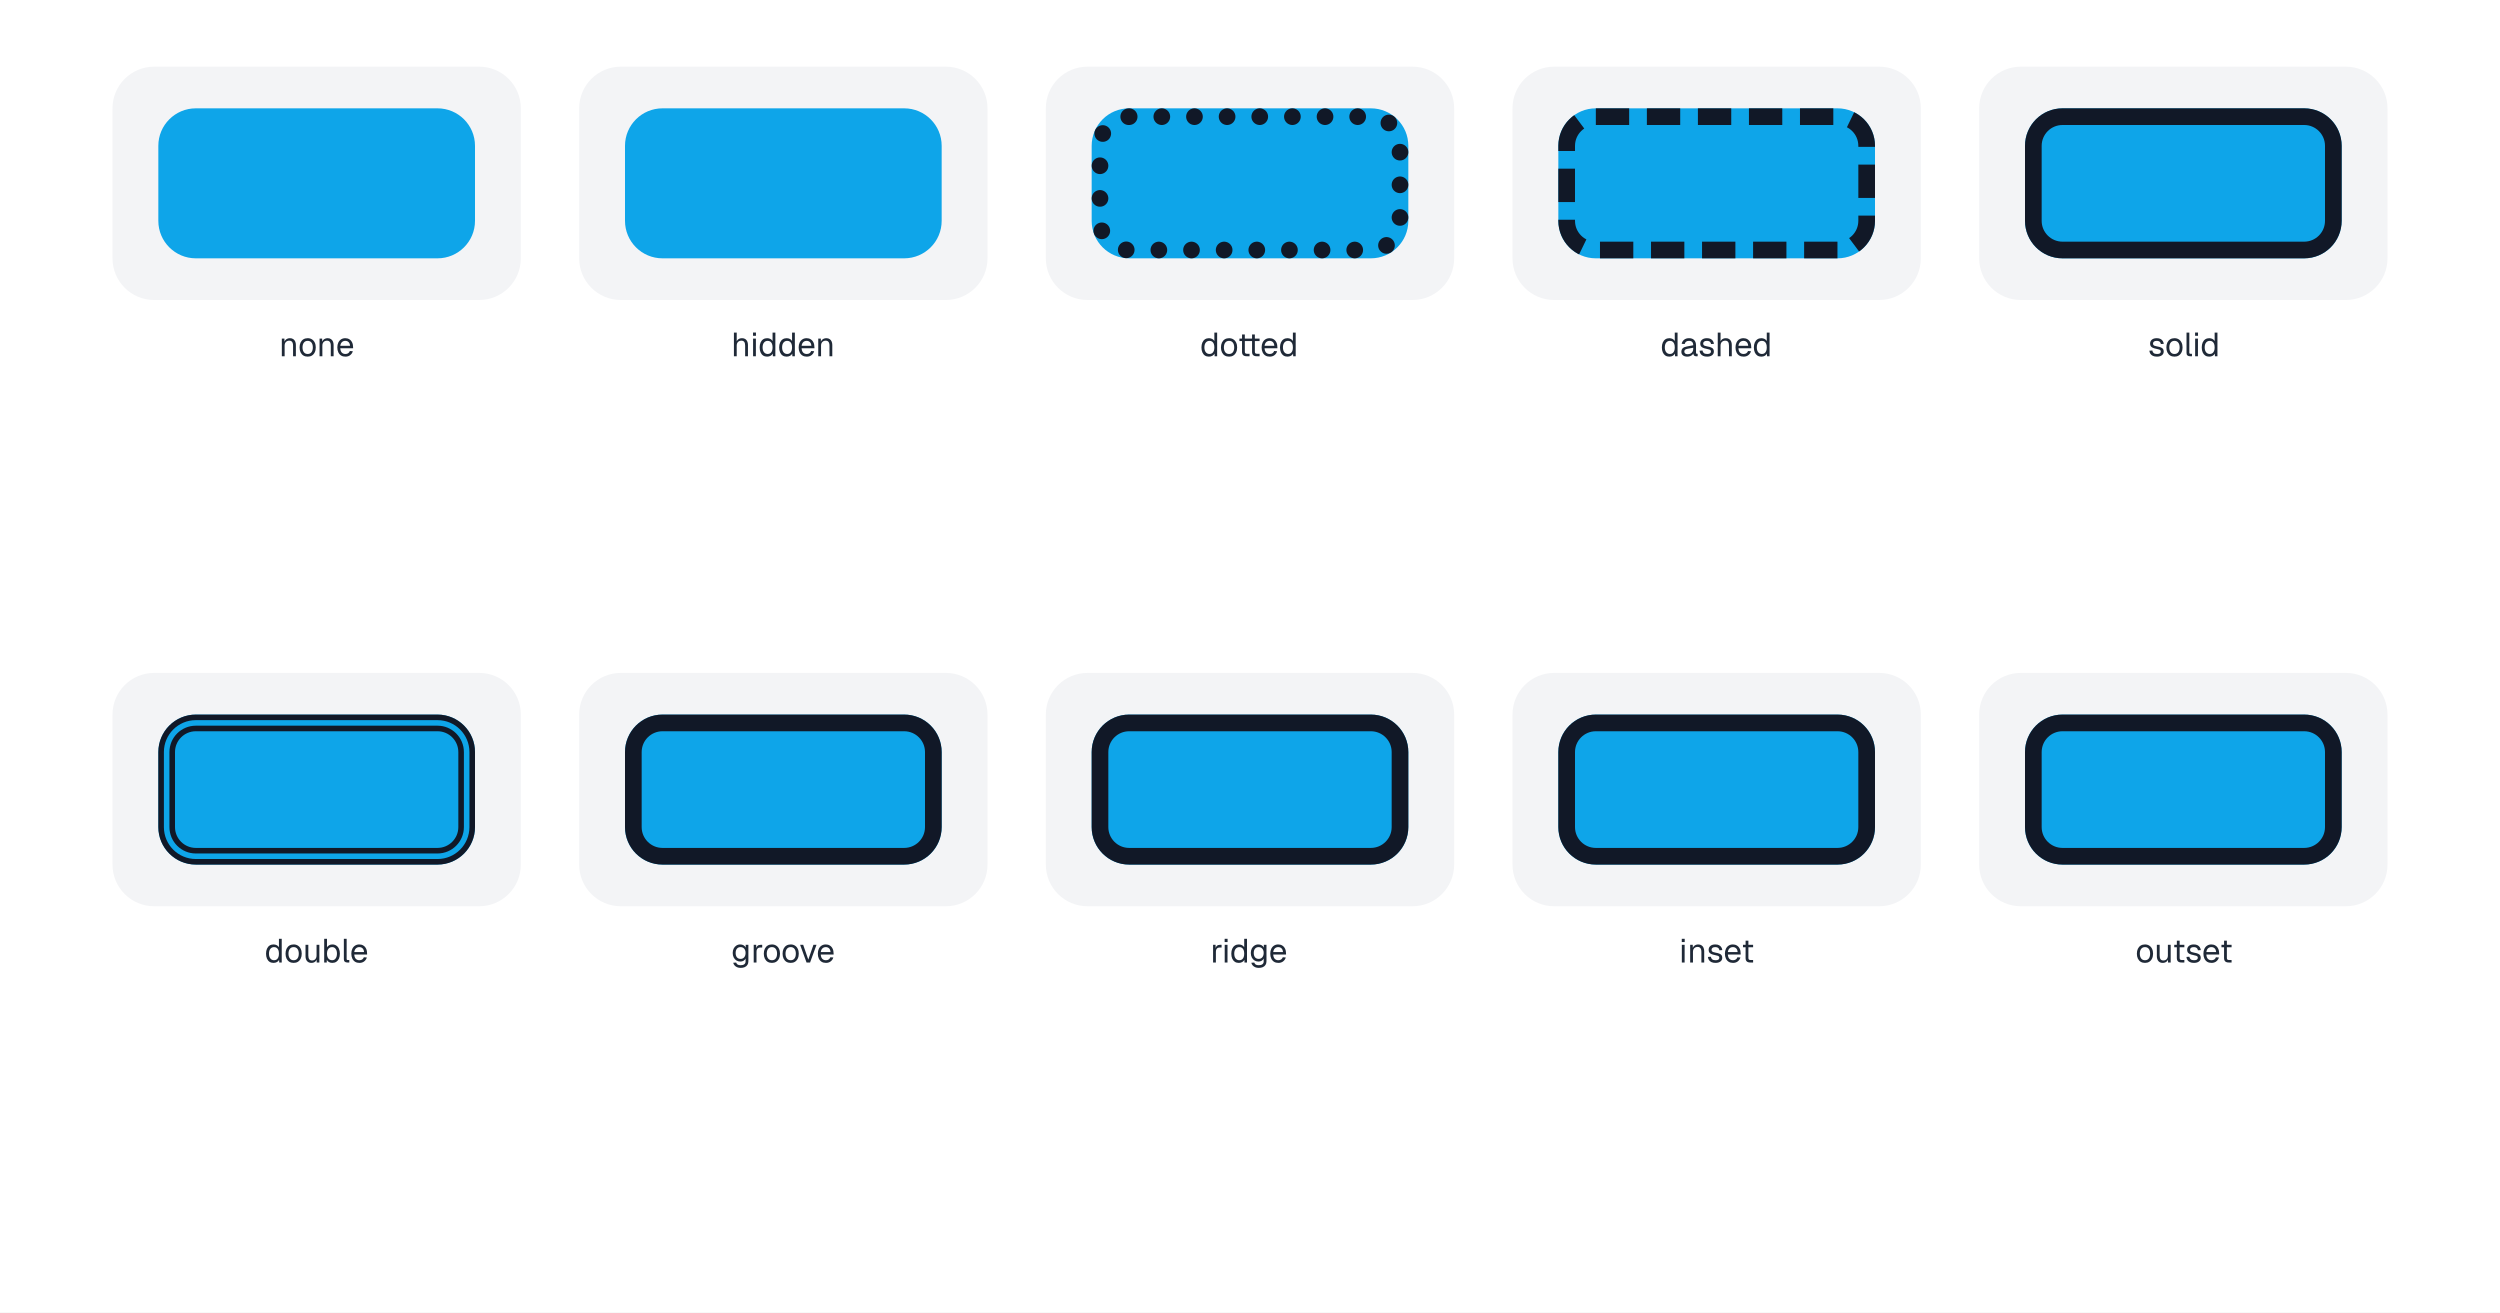
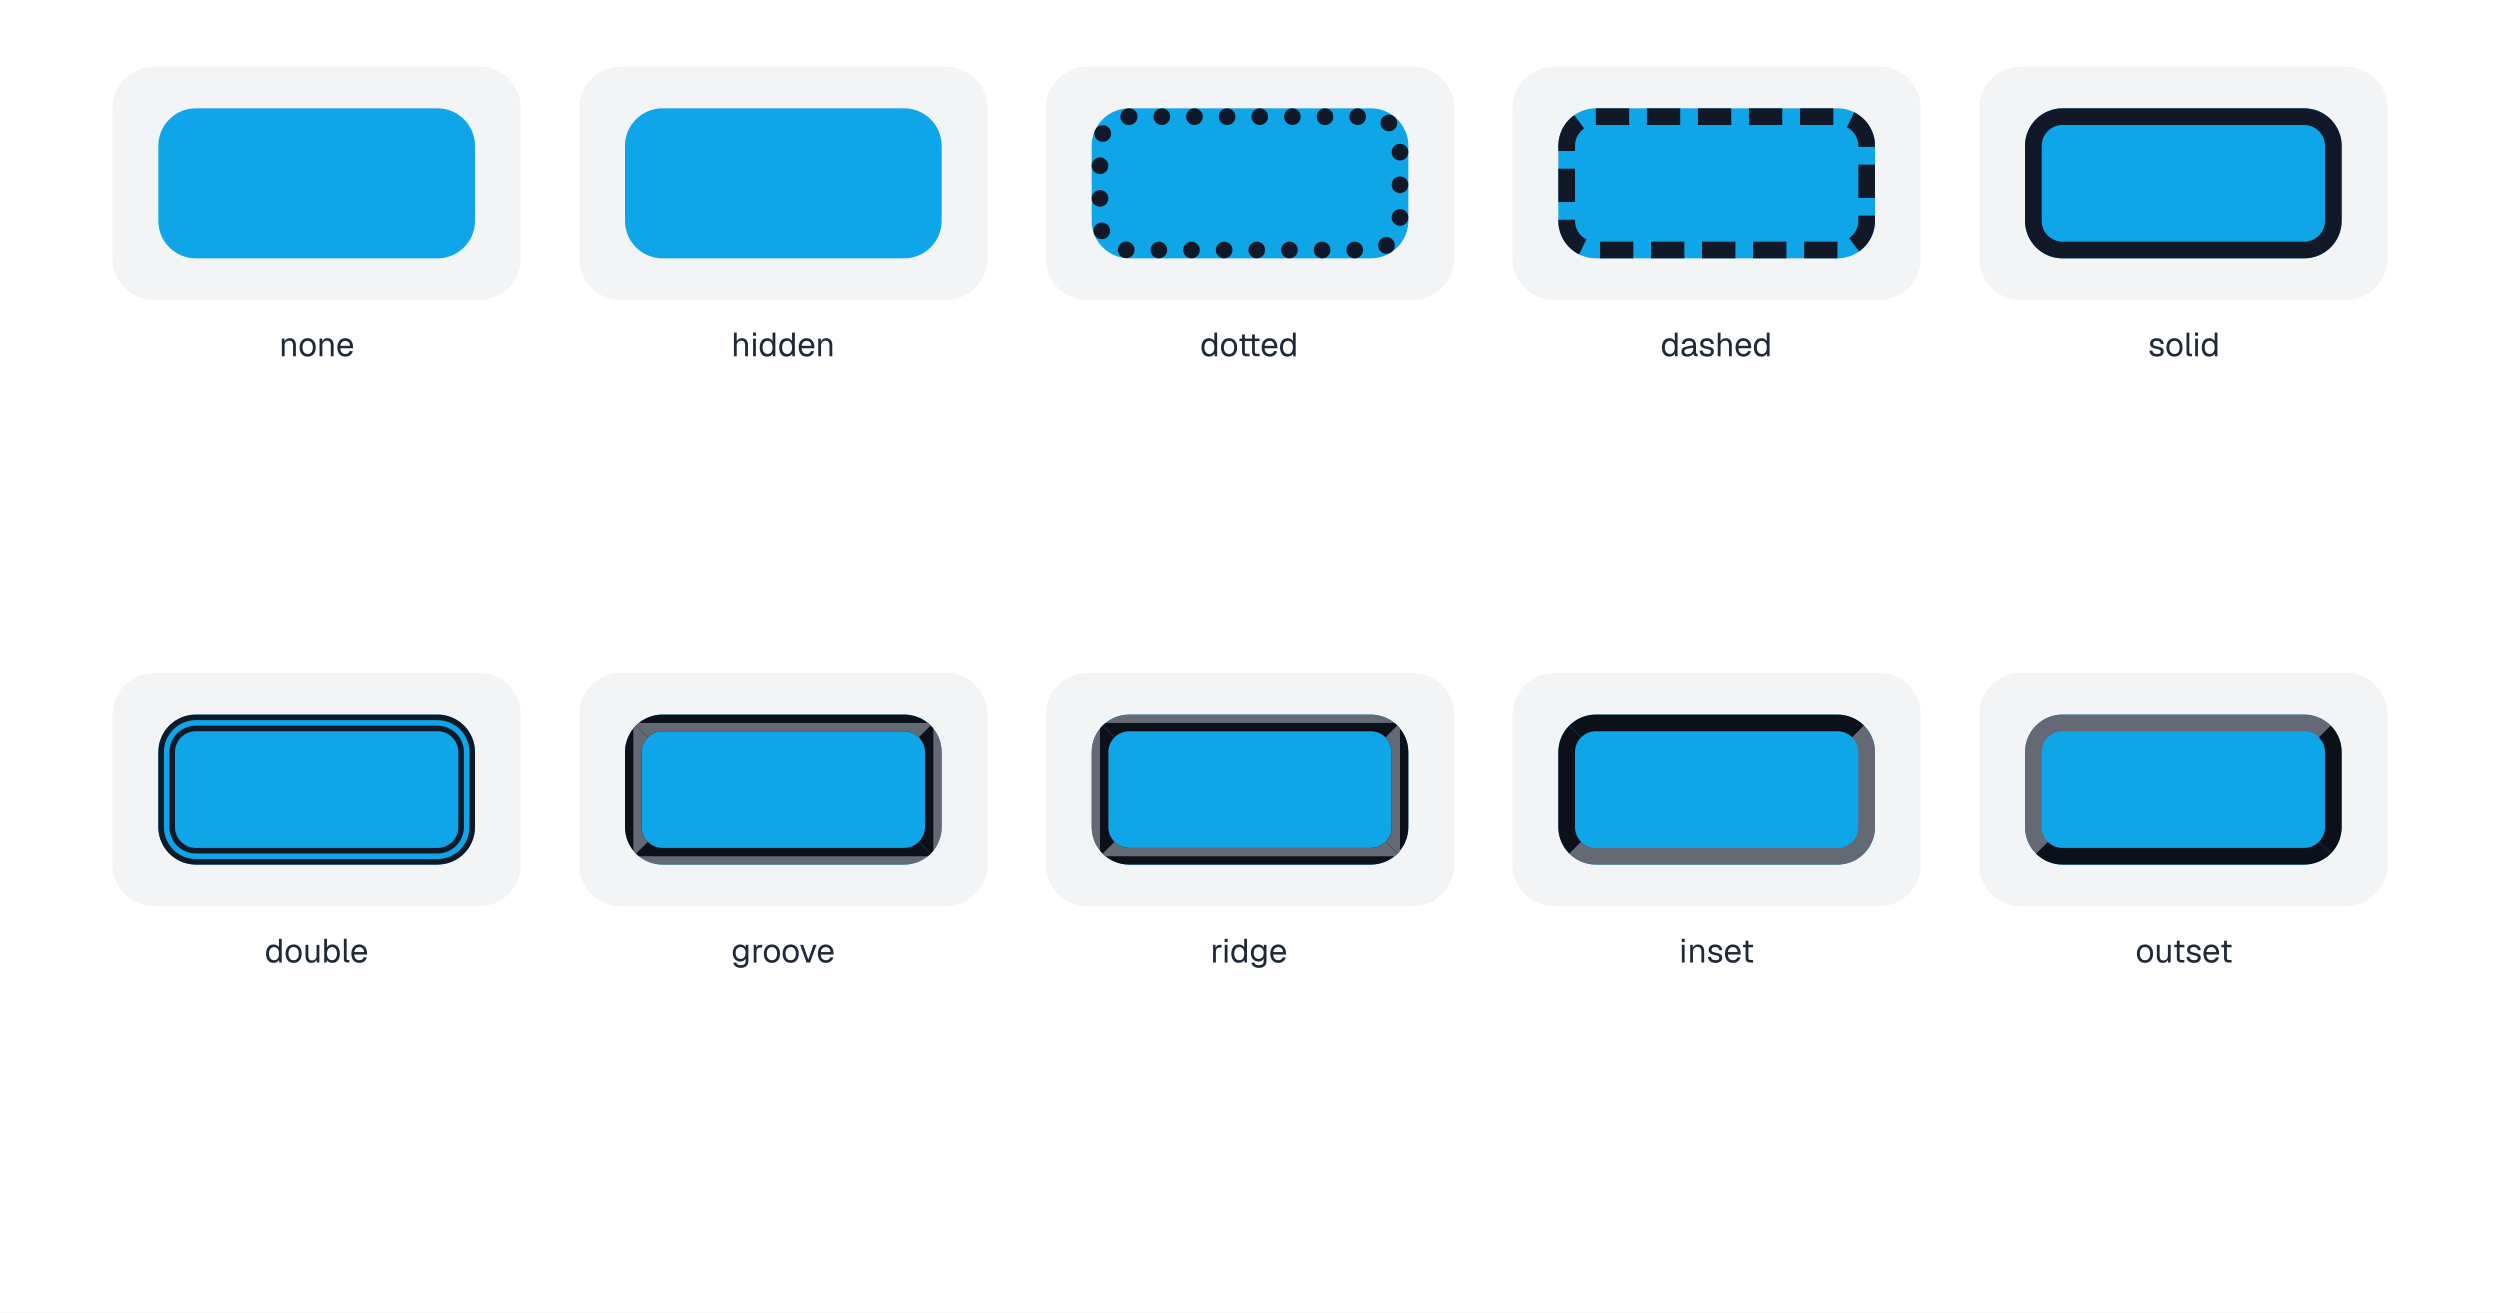
<svg xmlns="http://www.w3.org/2000/svg" width="1200" height="630" viewBox="0 0 1200 630">
  <rect x="0" y="0" width="1200" height="630" fill="#fff" />
  <path d="M74 32h156c11.05 0 20 8.95 20 20v72c0 11.05-8.95 20-20 20h-156c-11.05 0-20-8.95-20-20v-72c0-11.05 8.95-20 20-20Z" fill="#f3f4f6" />
  <path d="M94 52h116c9.94 0 18 8.06 18 18v36c0 9.94-8.06 18-18 18h-116c-9.94 0-18-8.06-18-18v-36c0-9.94 8.06-18 18-18Z" fill="#0ea5e9" />
  <g fill="#1f2937">
    <use href="#g0" x="134" y="171" />
    <use href="#g1" x="143.1" y="171" />
    <use href="#g0" x="152.11" y="171" />
    <use href="#g2" x="161.22" y="171" />
  </g>
  <path d="M298 32h156c11.05 0 20 8.95 20 20v72c0 11.05-8.95 20-20 20h-156c-11.05 0-20-8.95-20-20v-72c0-11.05 8.95-20 20-20Z" fill="#f3f4f6" />
  <path d="M318 52h116c9.94 0 18 8.06 18 18v36c0 9.94-8.06 18-18 18h-116c-9.94 0-18-8.06-18-18v-36c0-9.94 8.06-18 18-18Z" fill="#0ea5e9" />
  <g fill="#1f2937">
    <use href="#g3" x="351" y="171" />
    <use href="#g4" x="360.2" y="171" />
    <use href="#g5" x="363.94" y="171" />
    <use href="#g5" x="373.3" y="171" />
    <use href="#g2" x="382.66" y="171" />
    <use href="#g0" x="391.48" y="171" />
  </g>
  <path d="M522 32h156c11.05 0 20 8.95 20 20v72c0 11.05-8.95 20-20 20h-156c-11.05 0-20-8.95-20-20v-72c0-11.05 8.95-20 20-20Z" fill="#f3f4f6" />
  <path d="M542 52h116c9.94 0 18 8.06 18 18v36c0 9.94-8.06 18-18 18h-116c-9.94 0-18-8.06-18-18v-36c0-9.94 8.06-18 18-18Z" fill="#0ea5e9" />
  <path d="M542 56h116c7.73 0 14 6.27 14 14v36c0 7.73-6.27 14-14 14h-116c-7.73 0-14-6.27-14-14v-36c0-7.73 6.27-14 14-14Z" fill="none" stroke="#111827" stroke-width="8" stroke-dasharray="0 15.669" stroke-linecap="round" />
  <g fill="#1f2937">
    <use href="#g5" x="576" y="171" />
    <use href="#g1" x="585.36" y="171" />
    <use href="#g6" x="594.05" y="171" />
    <use href="#g2" x="604.88" y="171" />
    <use href="#g5" x="613.7" y="171" />
  </g>
  <path d="M746 32h156c11.05 0 20 8.95 20 20v72c0 11.05-8.95 20-20 20h-156c-11.05 0-20-8.95-20-20v-72c0-11.05 8.95-20 20-20Z" fill="#f3f4f6" />
  <path d="M766 52h116c9.94 0 18 8.06 18 18v36c0 9.94-8.06 18-18 18h-116c-9.94 0-18-8.06-18-18v-36c0-9.94 8.06-18 18-18Z" fill="#0ea5e9" />
  <path d="M766 56h116c7.73 0 14 6.27 14 14v36c0 7.73-6.27 14-14 14h-116c-7.73 0-14-6.27-14-14v-36c0-7.73 6.27-14 14-14Z" fill="none" stroke="#111827" stroke-width="8" stroke-dasharray="16 8.498" />
  <g fill="#1f2937">
    <use href="#g5" x="797" y="171" />
    <use href="#g7" x="806.36" y="171" />
    <use href="#g8" x="815.08" y="171" />
    <use href="#g3" x="823.24" y="171" />
    <use href="#g2" x="832.34" y="171" />
    <use href="#g5" x="841.16" y="171" />
  </g>
  <path d="M970 32h156c11.05 0 20 8.95 20 20v72c0 11.05-8.95 20-20 20h-156c-11.05 0-20-8.95-20-20v-72c0-11.05 8.95-20 20-20Z" fill="#f3f4f6" />
  <path d="M990 52h116c9.94 0 18 8.06 18 18v36c0 9.94-8.06 18-18 18h-116c-9.94 0-18-8.06-18-18v-36c0-9.94 8.06-18 18-18Z" fill="#0ea5e9" />
  <path d="M990 52h116c9.94 0 18 8.06 18 18v36c0 9.94-8.06 18-18 18h-116c-9.94 0-18-8.06-18-18v-36c0-9.94 8.06-18 18-18Zm0 8h116c5.52 0 10 4.48 10 10v36c0 5.52-4.48 10-10 10h-116c-5.52 0-10-4.48-10-10v-36c0-5.52 4.48-10 10-10Z" fill="#111827" fill-rule="evenodd" />
  <g fill="#1f2937">
    <use href="#g8" x="1031" y="171" />
    <use href="#g1" x="1039.16" y="171" />
    <use href="#g9" x="1048.25" y="171" />
    <use href="#g4" x="1052.39" y="171" />
    <use href="#g5" x="1056.14" y="171" />
  </g>
  <path d="M74 323h156c11.05 0 20 8.95 20 20v72c0 11.05-8.95 20-20 20h-156c-11.05 0-20-8.95-20-20v-72c0-11.05 8.95-20 20-20Z" fill="#f3f4f6" />
  <path d="M94 343h116c9.94 0 18 8.06 18 18v36c0 9.94-8.06 18-18 18h-116c-9.94 0-18-8.06-18-18v-36c0-9.94 8.06-18 18-18Z" fill="#0ea5e9" />
  <path d="M94 343h116c9.94 0 18 8.06 18 18v36c0 9.94-8.06 18-18 18h-116c-9.94 0-18-8.06-18-18v-36c0-9.94 8.06-18 18-18Zm0 2.67h116c8.47 0 15.33 6.86 15.33 15.33v36c0 8.47-6.86 15.33-15.33 15.33h-116c-8.47 0-15.33-6.86-15.33-15.33v-36c0-8.47 6.86-15.33 15.33-15.33Z" fill="#111827" fill-rule="evenodd" />
  <path d="M94 348.33h116c7 0 12.67 5.67 12.67 12.67v36c0 7-5.67 12.67-12.67 12.67h-116c-7 0-12.67-5.67-12.67-12.67v-36c0-7 5.67-12.67 12.67-12.67Zm0 2.67h116c5.52 0 10 4.48 10 10v36c0 5.52-4.48 10-10 10h-116c-5.52 0-10-4.48-10-10v-36c0-5.52 4.48-10 10-10Z" fill="#111827" fill-rule="evenodd" />
  <g fill="#1f2937">
    <use href="#g5" x="127" y="462" />
    <use href="#g1" x="136.36" y="462" />
    <use href="#g10" x="145.37" y="462" />
    <use href="#g11" x="154.33" y="462" />
    <use href="#g9" x="163.77" y="462" />
    <use href="#g2" x="167.94" y="462" />
  </g>
  <path d="M298 323h156c11.05 0 20 8.95 20 20v72c0 11.05-8.95 20-20 20h-156c-11.05 0-20-8.95-20-20v-72c0-11.05 8.95-20 20-20Z" fill="#f3f4f6" />
  <path d="M318 343h116c9.94 0 18 8.06 18 18v36c0 9.94-8.06 18-18 18h-116c-9.94 0-18-8.06-18-18v-36c0-9.94 8.06-18 18-18Z" fill="#0ea5e9" />
-   <path d="M318 343h116c9.94 0 18 8.06 18 18v36c0 9.94-8.06 18-18 18h-116c-9.94 0-18-8.06-18-18v-36c0-9.94 8.06-18 18-18Zm0 8h116c5.52 0 10 4.48 10 10v36c0 5.52-4.48 10-10 10h-116c-5.52 0-10-4.48-10-10v-36c0-5.52 4.48-10 10-10Z" fill="#111827" fill-rule="evenodd" />
+   <clipPath id="cp0">
+     <path d="M318 343h116c9.94 0 18 8.06 18 18v36c0 9.94-8.06 18-18 18h-116c-9.94 0-18-8.06-18-18v-36c0-9.94 8.06-18 18-18Zm0 8h116c5.52 0 10 4.48 10 10v36c0 5.52-4.48 10-10 10h-116c-5.52 0-10-4.48-10-10v-36c0-5.52 4.48-10 10-10Z" clip-rule="evenodd" />
+   </clipPath>
+   <g clip-path="url(#cp0)">
+     <path d="M300 343l11 11h130l11-11Z" fill="#0b1019" />
+     <path d="M304 347l9 9h126l9-9Z" fill="#646973" />
+     <path d="M452 343l-11 11v50l11 11Z" fill="#646973" />
+     <path d="M448 347l-9 9v46l9 9Z" fill="#0b1019" />
+     <path d="M452 415l-11-11h-130l-11 11Z" fill="#646973" />
+     <path d="M448 411l-9-9h-126l-9 9Z" fill="#0b1019" />
+     <path d="M300 415l11-11v-50l-11-11Z" fill="#0b1019" />
+     <path d="M304 411l9-9v-46l-9-9Z" fill="#646973" />
+   </g>
  <g fill="#1f2937">
    <use href="#g12" x="351" y="462" />
    <use href="#g13" x="360.5" y="462" />
    <use href="#g1" x="365.93" y="462" />
    <use href="#g1" x="374.94" y="462" />
    <use href="#g14" x="383.7" y="462" />
    <use href="#g2" x="391.86" y="462" />
  </g>
  <path d="M522 323h156c11.05 0 20 8.95 20 20v72c0 11.05-8.95 20-20 20h-156c-11.05 0-20-8.95-20-20v-72c0-11.05 8.95-20 20-20Z" fill="#f3f4f6" />
  <path d="M542 343h116c9.94 0 18 8.06 18 18v36c0 9.94-8.06 18-18 18h-116c-9.94 0-18-8.06-18-18v-36c0-9.94 8.06-18 18-18Z" fill="#0ea5e9" />
-   <path d="M542 343h116c9.94 0 18 8.06 18 18v36c0 9.94-8.06 18-18 18h-116c-9.94 0-18-8.06-18-18v-36c0-9.94 8.06-18 18-18Zm0 8h116c5.52 0 10 4.48 10 10v36c0 5.52-4.48 10-10 10h-116c-5.52 0-10-4.48-10-10v-36c0-5.52 4.48-10 10-10Z" fill="#111827" fill-rule="evenodd" />
+   <clipPath id="cp1">
+     <path d="M542 343h116c9.94 0 18 8.06 18 18v36c0 9.94-8.06 18-18 18h-116c-9.94 0-18-8.06-18-18v-36c0-9.94 8.06-18 18-18Zm0 8h116c5.52 0 10 4.48 10 10v36c0 5.52-4.48 10-10 10h-116c-5.52 0-10-4.48-10-10v-36c0-5.52 4.48-10 10-10Z" clip-rule="evenodd" />
+   </clipPath>
+   <g clip-path="url(#cp1)">
+     <path d="M524 343l11 11h130l11-11Z" fill="#646973" />
+     <path d="M528 347l9 9h126l9-9Z" fill="#0b1019" />
+     <path d="M676 343l-11 11v50l11 11Z" fill="#0b1019" />
+     <path d="M672 347l-9 9v46l9 9Z" fill="#646973" />
+     <path d="M676 415l-11-11h-130l-11 11Z" fill="#0b1019" />
+     <path d="M672 411l-9-9h-126l-9 9Z" fill="#646973" />
+     <path d="M524 415l11-11v-50l-11-11Z" fill="#646973" />
+     <path d="M528 411l9-9v-46l-9-9Z" fill="#0b1019" />
+   </g>
  <g fill="#1f2937">
    <use href="#g13" x="581" y="462" />
    <use href="#g4" x="586.58" y="462" />
    <use href="#g5" x="590.33" y="462" />
    <use href="#g12" x="599.69" y="462" />
    <use href="#g2" x="609.03" y="462" />
  </g>
  <path d="M746 323h156c11.05 0 20 8.95 20 20v72c0 11.05-8.95 20-20 20h-156c-11.05 0-20-8.95-20-20v-72c0-11.05 8.95-20 20-20Z" fill="#f3f4f6" />
  <path d="M766 343h116c9.94 0 18 8.06 18 18v36c0 9.94-8.06 18-18 18h-116c-9.94 0-18-8.06-18-18v-36c0-9.94 8.06-18 18-18Z" fill="#0ea5e9" />
-   <path d="M766 343h116c9.94 0 18 8.06 18 18v36c0 9.94-8.06 18-18 18h-116c-9.94 0-18-8.06-18-18v-36c0-9.94 8.06-18 18-18Zm0 8h116c5.52 0 10 4.48 10 10v36c0 5.52-4.48 10-10 10h-116c-5.52 0-10-4.48-10-10v-36c0-5.52 4.48-10 10-10Z" fill="#111827" fill-rule="evenodd" />
+   <clipPath id="cp2">
+     <path d="M766 343h116c9.94 0 18 8.06 18 18v36c0 9.94-8.06 18-18 18h-116c-9.94 0-18-8.06-18-18v-36c0-9.94 8.06-18 18-18Zm0 8h116c5.52 0 10 4.48 10 10v36c0 5.52-4.48 10-10 10h-116c-5.52 0-10-4.48-10-10v-36c0-5.52 4.48-10 10-10Z" clip-rule="evenodd" />
+   </clipPath>
+   <g clip-path="url(#cp2)">
+     <path d="M748 343l13 13h126l13-13Z" fill="#0b1019" />
+     <path d="M900 343l-13 13v46l13 13Z" fill="#646973" />
+     <path d="M900 415l-13-13h-126l-13 13Z" fill="#646973" />
+     <path d="M748 415l13-13v-46l-13-13Z" fill="#0b1019" />
+   </g>
  <g fill="#1f2937">
    <use href="#g4" x="806" y="462" />
    <use href="#g0" x="810" y="462" />
    <use href="#g8" x="819.1" y="462" />
    <use href="#g2" x="827.26" y="462" />
    <use href="#g15" x="835.76" y="462" />
  </g>
  <path d="M970 323h156c11.05 0 20 8.95 20 20v72c0 11.05-8.95 20-20 20h-156c-11.05 0-20-8.95-20-20v-72c0-11.05 8.95-20 20-20Z" fill="#f3f4f6" />
  <path d="M990 343h116c9.94 0 18 8.06 18 18v36c0 9.94-8.06 18-18 18h-116c-9.94 0-18-8.06-18-18v-36c0-9.94 8.06-18 18-18Z" fill="#0ea5e9" />
-   <path d="M990 343h116c9.94 0 18 8.06 18 18v36c0 9.94-8.06 18-18 18h-116c-9.94 0-18-8.06-18-18v-36c0-9.94 8.06-18 18-18Zm0 8h116c5.52 0 10 4.48 10 10v36c0 5.52-4.48 10-10 10h-116c-5.52 0-10-4.48-10-10v-36c0-5.52 4.48-10 10-10Z" fill="#111827" fill-rule="evenodd" />
+   <clipPath id="cp3">
+     <path d="M990 343h116c9.94 0 18 8.06 18 18v36c0 9.94-8.06 18-18 18h-116c-9.94 0-18-8.06-18-18v-36c0-9.94 8.06-18 18-18Zm0 8h116c5.52 0 10 4.48 10 10v36c0 5.52-4.48 10-10 10h-116c-5.52 0-10-4.48-10-10v-36c0-5.52 4.48-10 10-10Z" clip-rule="evenodd" />
+   </clipPath>
+   <g clip-path="url(#cp3)">
+     <path d="M972 343l13 13h126l13-13Z" fill="#646973" />
+     <path d="M1124 343l-13 13v46l13 13Z" fill="#0b1019" />
+     <path d="M1124 415l-13-13h-126l-13 13Z" fill="#0b1019" />
+     <path d="M972 415l13-13v-46l-13-13Z" fill="#646973" />
+   </g>
  <g fill="#1f2937">
    <use href="#g1" x="1025" y="462" />
    <use href="#g10" x="1034.01" y="462" />
    <use href="#g15" x="1042.76" y="462" />
    <use href="#g8" x="1048.78" y="462" />
    <use href="#g2" x="1056.94" y="462" />
    <use href="#g15" x="1065.43" y="462" />
  </g>
  <defs>
    <path id="g0" d="M1.28 0v-8.48h1.24l.04 2.17-.15-.16q.15-.75.54-1.23.41-.49.97-.72.58-.25 1.24-.25.97 0 1.59.44.64.42.95 1.15t.32 1.63v5.45h-1.35v-5.08q0-.78-.19-1.31t-.59-.81q-.39-.28-1.03-.28-.97 0-1.61.62-.63.61-.63 1.78l.01 5.08Z" />
    <path id="g1" d="M4.59.19q-1.17 0-2.06-.53-.87-.55-1.36-1.55-.47-1-.47-2.34 0-1.36.47-2.35.49-1 1.36-1.55.89-.54 2.06-.54t2.03.55q.88.54 1.36 1.54.49.99.49 2.35 0 1.34-.49 2.34-.48 1-1.36 1.55-.85.53-2.03.53Zm0-1.28q1.18 0 1.82-.83.65-.85.65-2.31 0-1.49-.65-2.32-.64-.84-1.82-.84-1.17 0-1.82.84-.66.83-.66 2.32 0 1.46.66 2.31.65.83 1.82.83Z" />
    <path id="g2" d="M4.59.19q-1.2 0-2.07-.53-.88-.55-1.35-1.55t-.47-2.34.47-2.33q.47-1 1.33-1.55.86-.56 2.03-.56 1.09 0 1.94.53.86.52 1.33 1.52.47.98.47 2.4v.39h-6.16q.08 1.36.72 2.05.65.69 1.76.69.83 0 1.36-.39.55-.4.75-1.04l1.44.11q-.33 1.14-1.27 1.88-.93.72-2.28.72Zm-2.48-5.21h4.69q-.1-1.21-.72-1.79t-1.55-.58q-.98 0-1.62.61-.63.59-.8 1.76Z" />
    <path id="g3" d="M1.28 0v-11.36h1.35l-.01 4.75-.15-.03q.15-.7.53-1.14.39-.45.95-.67t1.24-.22q.9 0 1.53.4.64.41.97 1.15.33.71.33 1.67v5.45h-1.35v-5.08q0-1.22-.44-1.81t-1.34-.59q-1.01 0-1.64.62t-.63 1.8l.01 5.06Z" />
    <path id="g4" d="M1.28 0v-8.48h1.35l-.01 8.48Zm-.03-9.81v-1.56l1.41-.01v1.57Z" />
    <path id="g5" d="M4.28.19q-1.09 0-1.91-.53-.81-.55-1.24-1.54t-.43-2.35.43-2.35 1.25-1.55q.81-.54 1.9-.54.86 0 1.56.36t1.05 1.01v-4.06h1.34v11.36h-1.2l-.06-1.28q-.34.69-1.06 1.08t-1.63.39Zm.28-1.28q.75 0 1.27-.38t.8-1.09q.26-.72.26-1.67 0-1-.26-1.71-.27-.7-.8-1.08-.52-.37-1.27-.37-1.12 0-1.79.84t-.66 2.32q0 1.45.66 2.29t1.79.85Z" />
    <path id="g6" d="M4.39 0q-1.16 0-1.72-.53-.55-.53-.55-1.64l.01-8.3h1.34v8.27q0 .58.25.79.26.22.8.22h1.21v1.19Zm-3.52-7.3v-1.18h4.86v1.18Zm8.33 7.3q-1.15 0-1.72-.53-.54-.53-.54-1.64v-8.3h1.34v8.27q0 .58.25.79.27.22.8.22h1.22v1.19Zm-3.51-7.3v-1.18h4.86v1.18Z" />
    <path id="g7" d="M3.56.19q-1.31 0-2.09-.61-.77-.61-.77-1.69 0-1.09.64-1.72t2.03-.87l3.02-.57q0-1.07-.51-1.59-.51-.53-1.51-.53-.89 0-1.4.39t-.7 1.13l-1.43-.11q.25-1.21 1.16-1.94.92-.75 2.38-.75 1.62 0 2.48.92.87.92.87 2.53v3.5q0 .3.1.42t.34.11h.35v1.19q-.07.02-.22.02-.14.01-.3.01-.58 0-.94-.19t-.51-.57q-.16-.4-.16-1.04l.16.04q-.11.54-.55 1-.44.43-1.08.68-.64.24-1.36.24Zm.14-1.17q.85 0 1.44-.33.61-.33.92-.89.33-.58.33-1.28v-.61l-2.77.51q-.85.16-1.18.49t-.33.86q0 .59.42.92t1.17.33Z" />
    <path id="g8" d="M4.38.19q-1.18 0-1.97-.36-.8-.38-1.22-1.02-.42-.65-.49-1.48l1.41-.1q.12.77.62 1.22.52.46 1.65.46.85 0 1.32-.27.47-.28.47-.91 0-.34-.15-.56-.14-.23-.6-.39-.45-.17-1.31-.33-1.19-.23-1.86-.56-.67-.34-.94-.81-.26-.49-.26-1.16 0-1.14.83-1.86.84-.73 2.37-.73 1.13 0 1.83.39.72.39 1.08 1.01.37.63.45 1.32l-1.41.09q-.03-.39-.23-.73-.2-.36-.63-.58-.42-.22-1.12-.22-.91 0-1.34.36-.43.34-.43.89 0 .41.16.67.17.27.59.44t1.17.3q1.24.2 1.94.53.72.31.99.79t.28 1.14q0 1.16-.91 1.82-.89.64-2.3.64Z" />
    <path id="g9" d="M2.94 0q-.74 0-1.21-.38-.45-.39-.45-1.21v-9.77h1.35l-.01 9.64q.01.27.13.41.14.12.41.12h.73v1.19Z" />
    <path id="g10" d="M4.06.19q-1.26 0-2.03-.85-.75-.86-.75-2.37v-5.45h1.35l-.01 5.09q.01 1.23.44 1.83.44.58 1.36.58 1 0 1.58-.65t.58-1.79v-5.06h1.34v8.48h-1.28v-2.09l.2.11q-.25 1.04-.97 1.61-.71.56-1.81.56Z" />
    <path id="g11" d="M5.17.19q-.89 0-1.58-.39t-1.04-1.08l-.05 1.28h-1.22v-11.36h1.35l-.01 4.06q.32-.53.99-.95t1.56-.42q1.11 0 1.92.55.83.54 1.27 1.54.45.99.45 2.35t-.45 2.36q-.44.98-1.27 1.53-.81.53-1.92.53Zm-.08-1.28q1.07 0 1.69-.85t.63-2.29q0-1.49-.63-2.32-.62-.84-1.66-.84-.78 0-1.34.37t-.86 1.08-.3 1.71q.01.95.3 1.67.3.7.85 1.09.54.38 1.32.38Z" />
    <path id="g12" d="M4.5 2.59q-.92 0-1.66-.31-.73-.3-1.23-.86-.49-.56-.67-1.3l1.42-.09q.19.6.67.94t1.47.34q1.14 0 1.75-.47.63-.45.63-1.39l-.01-1.37q-.29.67-.96 1.08-.68.39-1.5.39-1.08 0-1.93-.52-.84-.53-1.31-1.45-.47-.94-.47-2.14 0-1.22.46-2.13t1.29-1.45 1.89-.53q.89 0 1.6.42.72.41 1 1.11v-1.34h1.28v7.9q0 1-.45 1.71t-1.29 1.09q-.82.37-1.98.37Zm-.03-4.32q1.08 0 1.73-.75.66-.77.68-2.08.01-.88-.29-1.5-.29-.64-.84-.99t-1.28-.34q-1.13 0-1.75.76t-.61 2.07q0 1.31.62 2.08.65.75 1.74.75Z" />
    <path id="g13" d="M1.28 0v-8.48h1.19l.06 2.14-.12-.05q.15-1.08.68-1.58.54-.51 1.44-.51h.83v1.28h-.81q-.64 0-1.07.23-.42.24-.64.69t-.21 1.16l-.01 5.12Z" />
    <path id="g14" d="M3.44 0l-3.08-8.48h1.47l2.45 7.1 2.47-7.1h1.47l-3.08 8.48Z" />
    <path id="g15" d="M4.39 0q-1.16 0-1.72-.53-.55-.53-.55-1.64l.01-8.3h1.34v8.27q0 .58.25.79.26.22.8.22h1.21v1.19Zm-3.52-7.3v-1.18h4.86v1.18Z" />
  </defs>
</svg>
